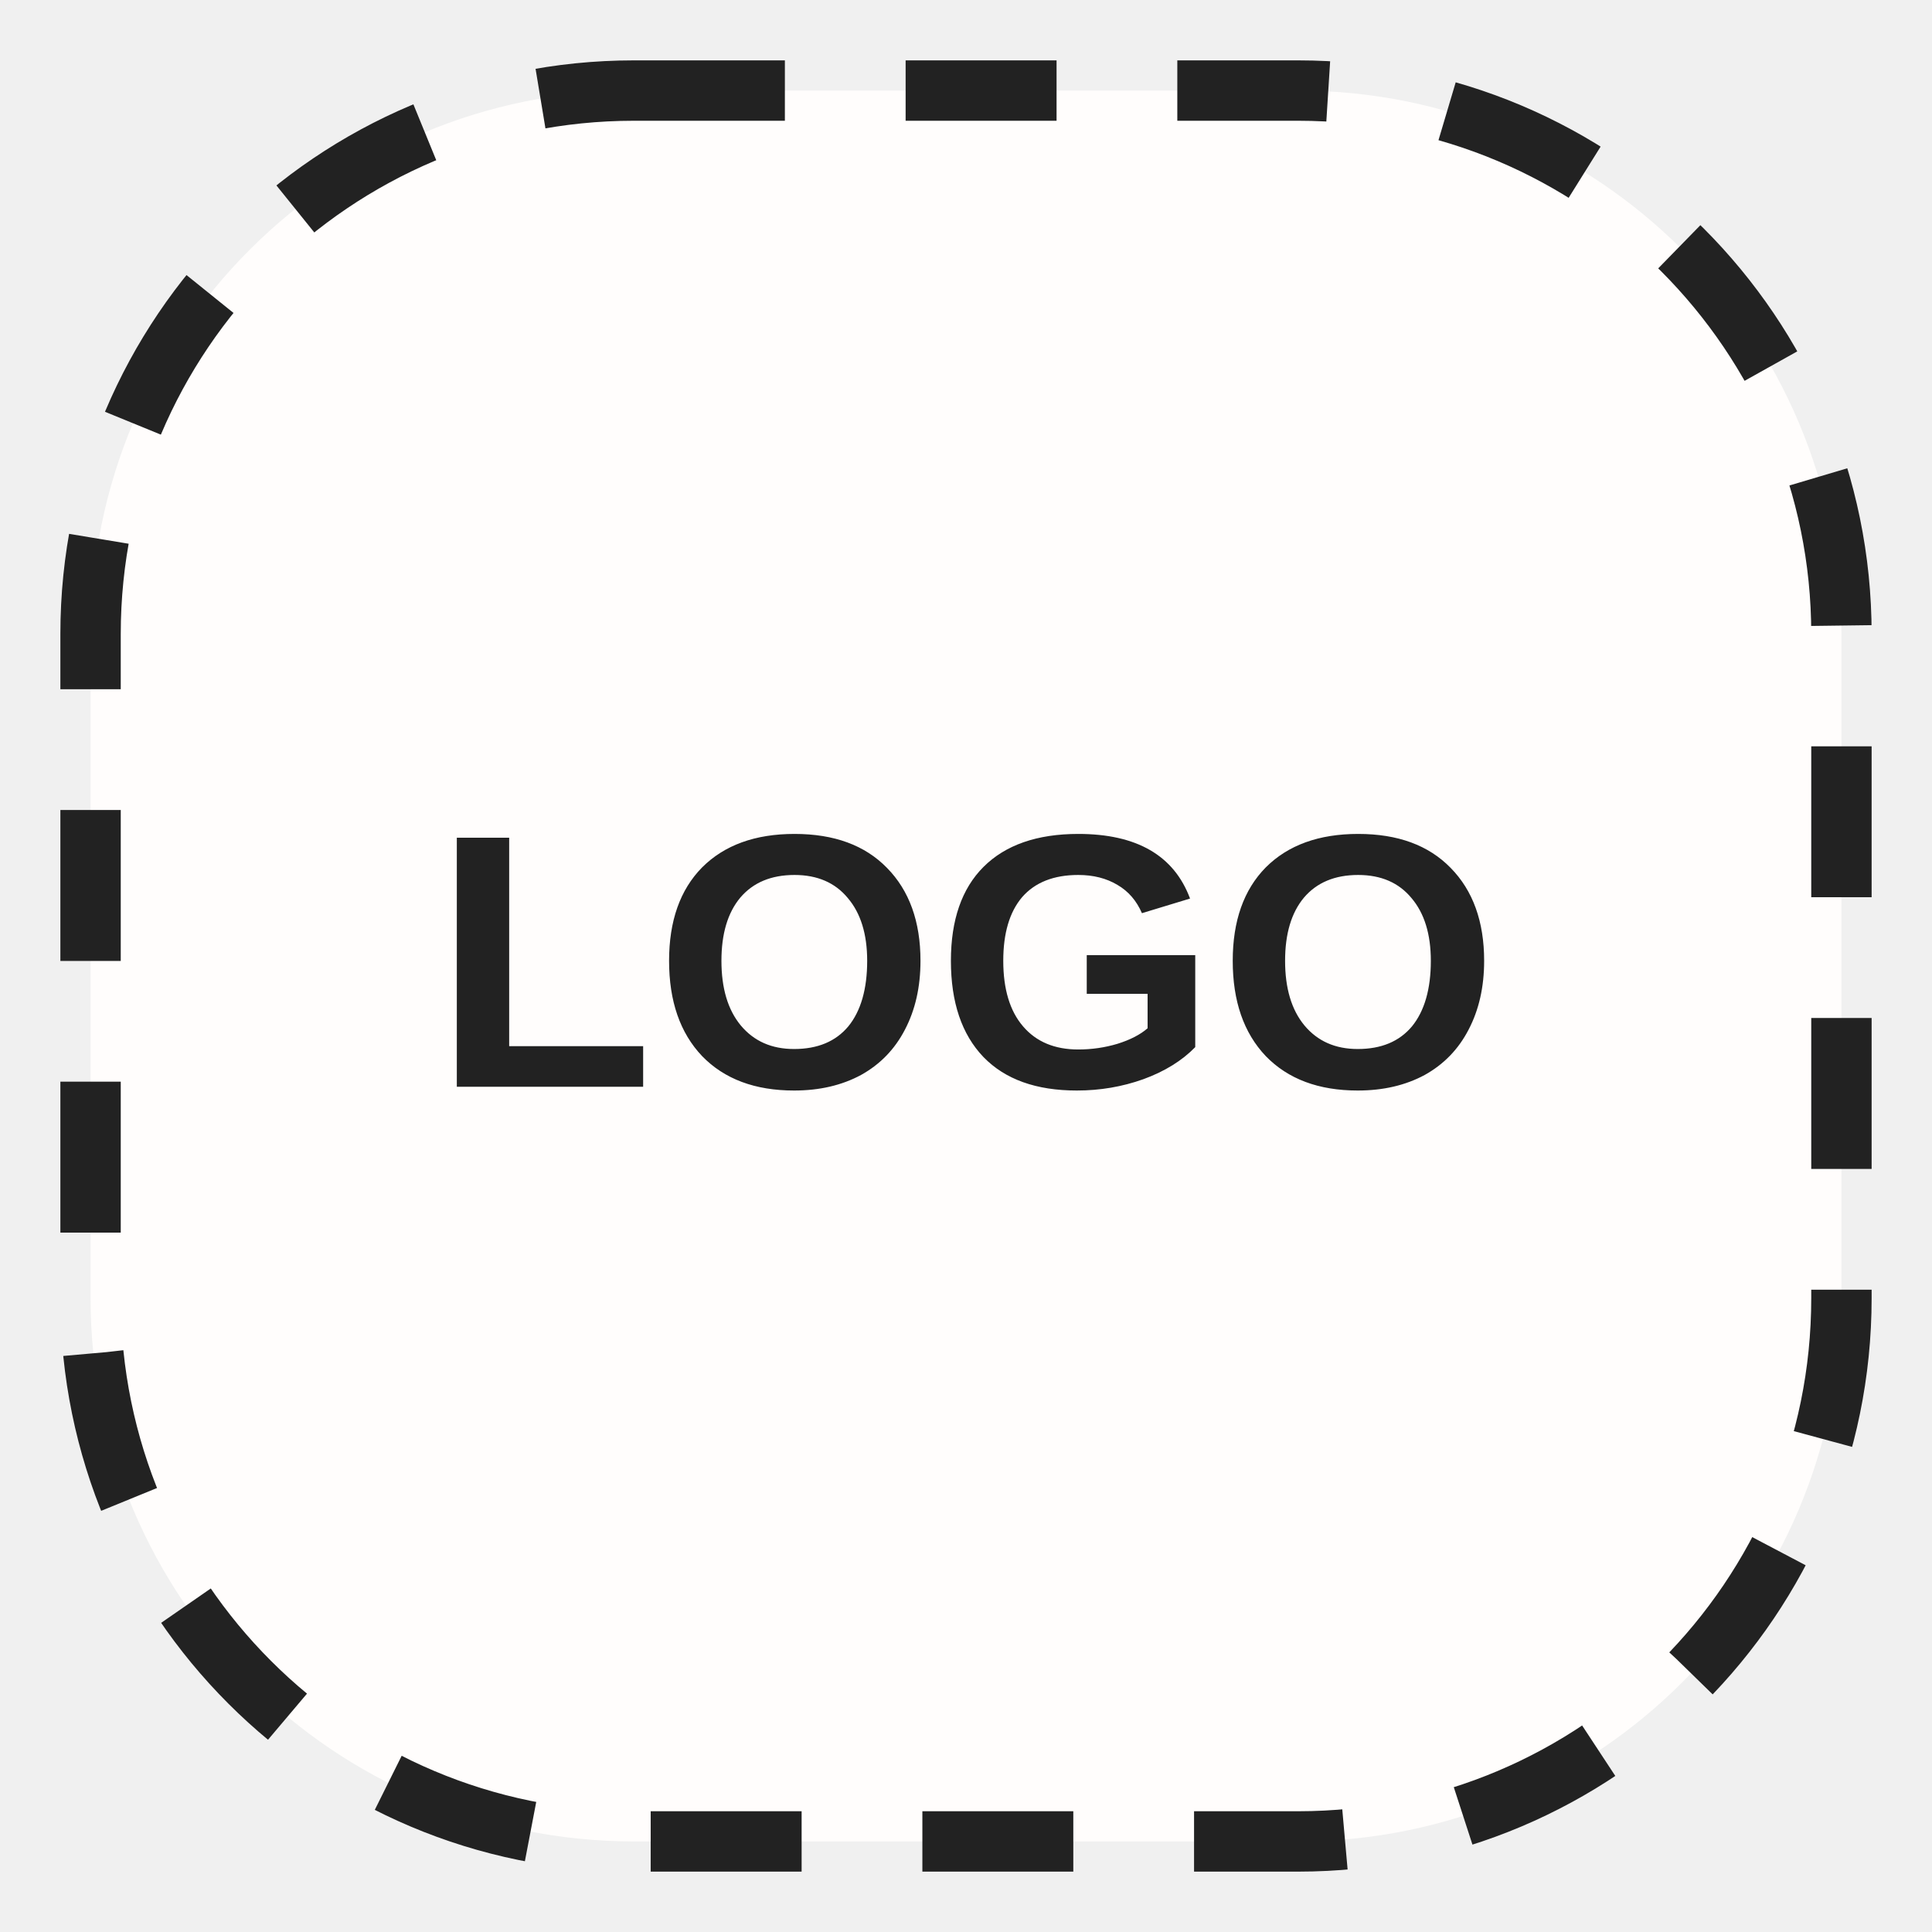
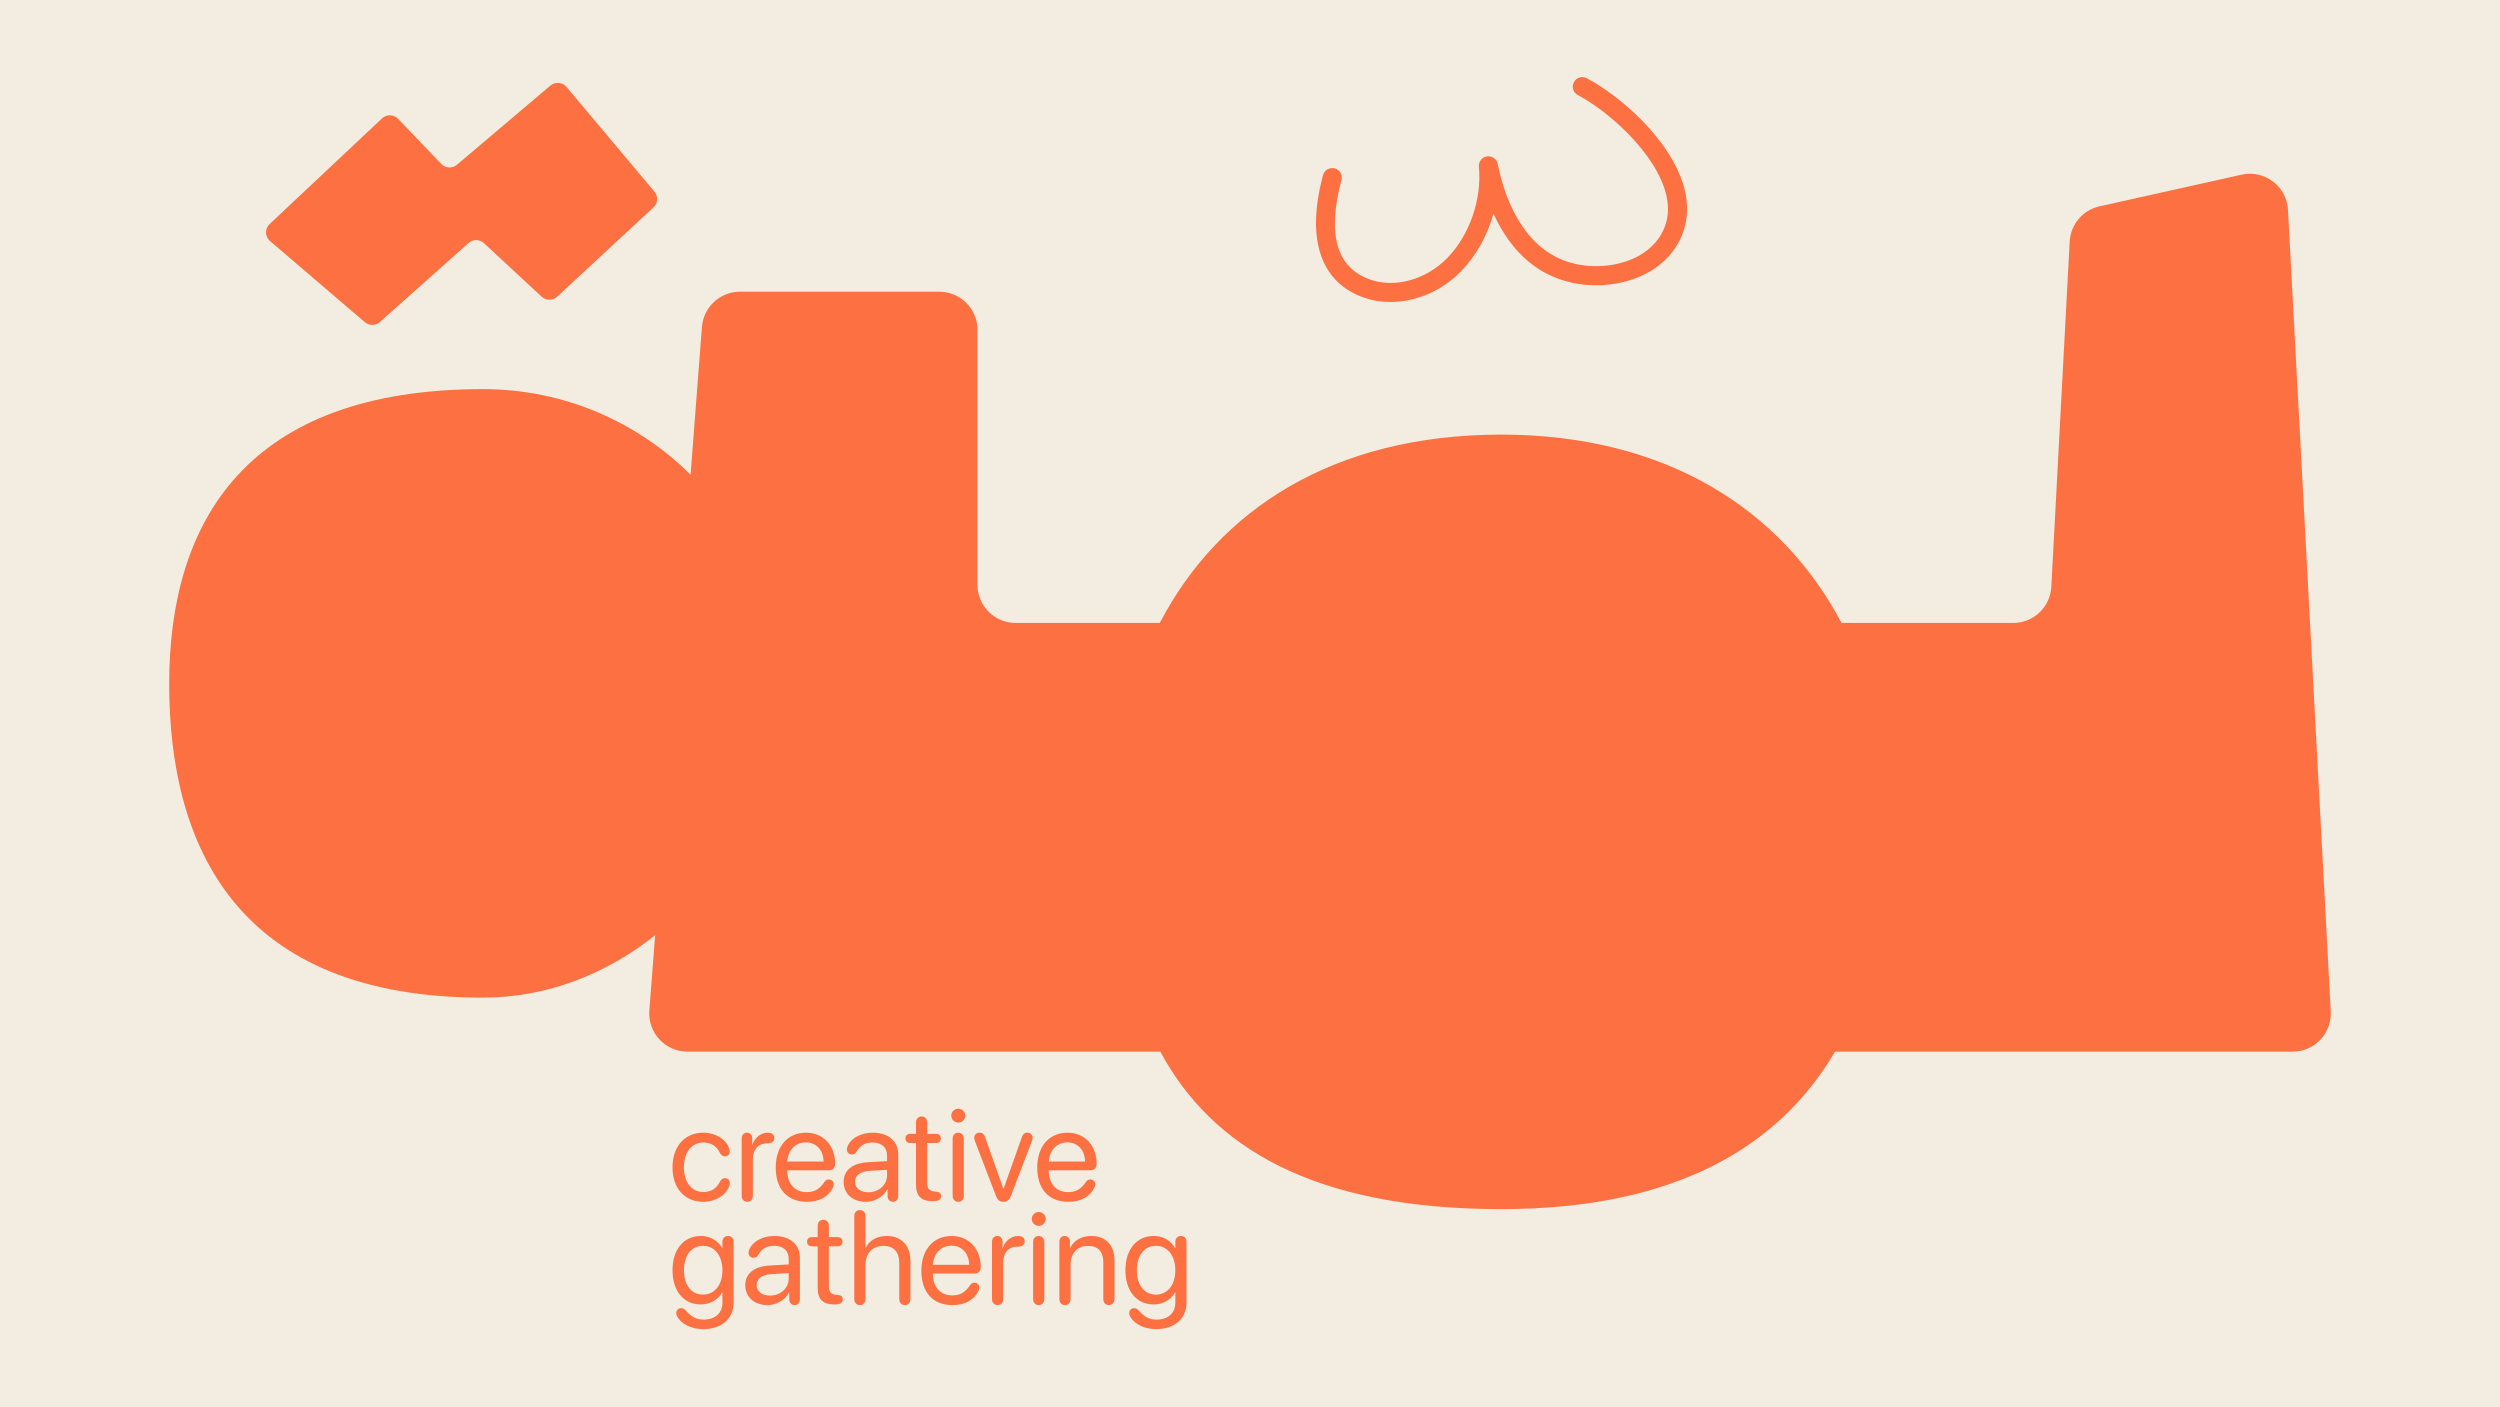
- <svg xmlns="http://www.w3.org/2000/svg" viewBox="0 0 64 64" role="img" aria-labelledby="title desc">
-   <rect x="3" y="3" width="58" height="58" rx="18" fill="#FFFDFC" stroke="#222222" stroke-width="2" stroke-dasharray="5 4" />
-   <text x="32" y="36" text-anchor="middle" font-family="Arial, sans-serif" font-size="12" font-weight="700" fill="#222222">LOGO</text>
+ <svg xmlns="http://www.w3.org/2000/svg" width="2560" zoomAndPan="magnify" viewBox="0 0 1920 1080" height="1440" preserveAspectRatio="xMidYMid meet" version="1.0">
+   <defs>
+     <clipPath id="abbe529045">
+       <path d="M 129.941 133 L 1789.691 133 L 1789.691 929 L 129.941 929 Z M 129.941 133 " clip-rule="nonzero" />
+     </clipPath>
+   </defs>
+   <rect x="-192" width="2304" fill="#ffffff" y="-108" height="1296" fill-opacity="1" />
+   <rect x="-192" width="2304" fill="#f3ece0" y="-108" height="1296" fill-opacity="1" />
+   <g clip-path="url(#abbe529045)">
+     <path fill="#fd7041" d="M 1757.16 161.188 C 1756.195 143.094 1739.203 130.203 1721.52 134.145 L 1612.41 158.457 C 1599.574 161.316 1590.219 172.375 1589.52 185.504 L 1575.414 450.68 C 1574.586 466.238 1561.73 478.43 1546.148 478.43 L 1414.297 478.43 C 1368.641 391.879 1280.203 333.777 1152.84 333.777 C 1023.609 333.777 935.77 391.879 890.734 478.43 L 779.98 478.43 C 763.797 478.43 750.676 465.309 750.676 449.121 L 750.676 253.332 C 750.676 237.148 737.555 224.027 721.371 224.027 L 568.309 224.027 C 552.996 224.027 540.262 235.816 539.086 251.086 L 530.359 364.566 C 489.449 323.965 433.141 298.848 370.945 298.848 C 189.488 298.848 129.941 400.188 129.941 525.195 C 129.941 650.199 182.008 766.191 370.938 766.191 C 420.352 766.191 465.93 747.879 503.148 718.238 L 498.699 776.098 C 497.391 793.121 510.848 807.656 527.918 807.656 L 891.109 807.656 C 930.582 881 1008.613 928.598 1152.836 928.598 C 1286.16 928.598 1366.324 881 1409.273 807.656 L 1760.746 807.656 C 1777.547 807.656 1790.906 793.562 1790.012 776.785 L 1757.156 161.188 Z M 1757.16 161.188 " fill-opacity="1" fill-rule="nonzero" />
+   </g>
+   <path fill="#fd7041" d="M 1047.68 228.637 C 1054.105 230.852 1060.91 231.926 1067.82 231.926 C 1087.047 231.926 1107.062 223.613 1121.801 208.602 C 1133.672 196.496 1142.344 180.828 1146.973 163.984 C 1156.496 185.035 1172.523 206.211 1199.434 215 C 1220.59 221.895 1245.52 219.965 1264.48 209.949 C 1279.234 202.137 1289.312 190.086 1293.652 175.105 C 1307.051 128.758 1251.402 77.312 1218.625 60.066 C 1215.047 58.191 1210.613 59.539 1208.73 63.145 C 1206.84 66.723 1208.223 71.145 1211.801 73.031 C 1241.742 88.785 1289.988 135.008 1279.57 171.035 C 1275.527 185.031 1265.406 192.871 1257.625 196.996 C 1242.312 205.109 1221.266 206.711 1203.988 201.059 C 1167.918 189.281 1154.844 148.93 1150.254 125.918 C 1149.496 122.082 1145.941 119.578 1142.004 120.094 C 1138.148 120.668 1135.41 124.16 1135.781 128.035 C 1138.164 153.191 1128.566 180.781 1111.348 198.324 C 1095.207 214.77 1071.547 221.363 1052.48 214.781 C 1026.484 205.781 1019 180.039 1030.242 138.285 C 1031.293 134.379 1028.977 130.355 1025.07 129.312 C 1021.191 128.297 1017.148 130.57 1016.09 134.477 C 1002.879 183.559 1014.098 217 1047.688 228.637 Z M 1047.68 228.637 " fill-opacity="1" fill-rule="nonzero" />
+   <path fill="#fd7041" d="M 280.164 247.41 C 283.504 250.27 288.445 250.219 291.727 247.297 L 359.84 186.633 C 363.227 183.621 368.348 183.672 371.668 186.754 L 415.949 227.836 C 419.32 230.965 424.535 230.965 427.906 227.836 L 501.84 159.262 C 505.277 156.074 505.609 150.75 502.594 147.16 L 435.086 66.801 C 431.953 63.074 426.387 62.598 422.672 65.746 L 350.918 126.531 C 347.371 129.539 342.098 129.262 338.883 125.902 L 305.734 91.273 C 302.398 87.789 296.879 87.645 293.359 90.949 L 207.086 172.062 C 203.273 175.648 203.414 181.75 207.391 185.148 L 280.16 247.406 Z M 280.164 247.41 " fill-opacity="1" fill-rule="nonzero" />
+   <path fill="#fd7041" d="M 516.484 896.547 C 516.484 880.414 525.859 869.906 540.066 869.906 C 549.734 869.906 558.168 875.379 560.141 882.484 C 560.336 883.125 560.438 883.766 560.438 884.312 C 560.438 886.578 559.008 888.059 556.785 888.059 C 554.91 888.059 553.875 887.27 552.691 885.051 C 549.98 879.973 546.082 877.457 540.16 877.457 C 531.234 877.457 525.215 884.953 525.215 896.449 C 525.215 908.238 531.332 915.441 540.16 915.441 C 546.328 915.441 550.078 912.781 552.742 907.848 C 553.973 905.527 554.914 904.84 556.785 904.84 C 559.008 904.84 560.484 906.367 560.484 908.586 C 560.484 909.227 560.336 909.969 560.09 910.758 C 557.621 917.863 549.48 922.992 540.16 922.992 C 525.953 922.992 516.48 912.781 516.48 896.551 Z M 516.484 896.547 " fill-opacity="1" fill-rule="nonzero" />
+   <path fill="#fd7041" d="M 569.617 918.398 L 569.617 874.246 C 569.617 871.68 571.293 869.902 573.66 869.902 C 576.027 869.902 577.703 871.68 577.703 874.246 L 577.703 879.18 L 577.902 879.18 C 579.383 873.852 584.41 869.906 589.543 869.906 C 591.418 869.906 592.75 870.352 593.59 871.137 C 594.328 871.828 594.672 872.812 594.672 874 C 594.672 875.332 594.23 876.316 593.344 877.008 C 592.457 877.746 591.121 878.094 589.25 878.094 C 581.504 878.094 578.199 883.668 578.199 890.227 L 578.199 918.395 C 578.199 921.109 576.422 922.984 573.906 922.984 C 571.391 922.984 569.613 921.109 569.613 918.395 Z M 569.617 918.398 " fill-opacity="1" fill-rule="nonzero" />
+   <path fill="#fd7041" d="M 595.762 896.641 C 595.762 880.461 604.891 869.906 619.047 869.906 C 632.168 869.906 641.395 879.723 641.395 893.785 C 641.395 896.891 639.617 898.766 636.656 898.766 L 604.594 898.766 C 604.594 909.125 610.266 915.539 619.441 915.539 C 625.555 915.539 629.309 913.367 633.301 907.547 C 634.188 906.316 635.176 905.82 636.508 905.82 C 638.777 905.82 640.309 907.301 640.309 909.57 C 640.309 910.262 640.062 911.148 639.668 912.086 C 636.359 919.043 629.16 922.988 619.785 922.988 C 604.641 922.988 595.762 913.223 595.762 896.645 Z M 632.516 892.055 C 632.32 883.172 626.84 877.352 618.898 877.352 C 610.906 877.352 605.184 883.223 604.645 892.055 Z M 632.516 892.055 " fill-opacity="1" fill-rule="nonzero" />
+   <path fill="#fd7041" d="M 647.906 907.594 C 647.906 898.812 654.664 893.289 666.504 892.598 L 681.258 891.758 L 681.258 887.465 C 681.258 881.199 677.113 877.453 670.008 877.453 C 664.434 877.453 660.637 879.473 657.773 884.559 C 656.984 885.988 655.852 886.629 654.223 886.629 C 652 886.629 650.422 885.098 650.422 882.781 C 650.422 881.695 650.77 880.465 651.457 879.23 C 654.371 873.605 661.867 869.906 670.203 869.906 C 682.242 869.906 689.84 876.418 689.84 886.629 L 689.84 918.645 C 689.84 921.211 688.16 922.988 685.793 922.988 C 683.379 922.988 681.699 921.211 681.699 918.645 L 681.699 913.266 L 681.504 913.266 C 678.445 919.137 671.887 922.984 664.977 922.984 C 654.766 922.984 647.91 916.816 647.91 907.594 Z M 681.254 902.613 L 681.254 898.418 L 667.488 899.258 C 660.582 899.703 656.637 902.762 656.637 907.594 C 656.637 912.477 660.73 915.684 666.898 915.684 C 674.988 915.684 681.254 910.012 681.254 902.613 Z M 681.254 902.613 " fill-opacity="1" fill-rule="nonzero" />
+   <path fill="#fd7041" d="M 703.5 877.848 L 699.207 877.848 C 696.742 877.848 695.359 876.566 695.359 874.297 C 695.359 872.074 696.742 870.793 699.207 870.793 L 703.5 870.793 L 703.5 862.012 C 703.5 859.297 705.277 857.422 707.793 857.422 C 710.309 857.422 712.086 859.297 712.086 862.012 L 712.086 870.793 L 718.695 870.793 C 721.164 870.793 722.543 872.074 722.543 874.297 C 722.543 876.562 721.164 877.848 718.695 877.848 L 712.086 877.848 L 712.086 908.387 C 712.086 912.727 713.617 914.801 717.906 915.094 L 718.648 915.145 C 721.457 915.34 722.742 916.477 722.742 918.496 C 722.742 921.113 721.258 922.496 716.477 922.496 L 715.934 922.496 C 707.648 922.496 703.504 918.449 703.504 910.262 L 703.504 877.852 Z M 703.5 877.848 " fill-opacity="1" fill-rule="nonzero" />
+   <path fill="#fd7041" d="M 730.586 856.832 C 730.586 853.871 733.004 851.504 735.914 851.504 C 738.875 851.504 741.293 853.871 741.293 856.832 C 741.293 859.742 738.875 862.16 735.914 862.16 C 733.004 862.16 730.586 859.742 730.586 856.832 Z M 731.621 918.398 L 731.621 874.492 C 731.621 871.781 733.398 869.906 735.914 869.906 C 738.43 869.906 740.207 871.781 740.207 874.492 L 740.207 918.398 C 740.207 921.109 738.43 922.988 735.914 922.988 C 733.398 922.988 731.621 921.109 731.621 918.398 Z M 731.621 918.398 " fill-opacity="1" fill-rule="nonzero" />
+   <path fill="#fd7041" d="M 764.969 918.645 L 748.641 876.07 C 748.344 875.332 748.195 874.59 748.195 873.852 C 748.195 871.484 749.922 869.902 752.488 869.902 C 754.41 869.902 755.695 870.938 756.484 873.16 L 770.547 912.969 L 770.742 912.969 L 784.852 873.16 C 785.641 870.938 786.922 869.902 788.797 869.902 C 791.363 869.902 793.043 871.48 793.043 873.852 C 793.043 874.59 792.891 875.332 792.598 876.07 L 776.32 918.645 C 775.184 921.605 773.355 922.988 770.594 922.988 C 767.781 922.988 766.207 921.754 764.973 918.645 Z M 764.969 918.645 " fill-opacity="1" fill-rule="nonzero" />
+   <path fill="#fd7041" d="M 796.59 896.641 C 796.59 880.461 805.719 869.906 819.875 869.906 C 832.996 869.906 842.223 879.723 842.223 893.785 C 842.223 896.891 840.445 898.766 837.488 898.766 L 805.422 898.766 C 805.422 909.125 811.098 915.539 820.27 915.539 C 826.387 915.539 830.137 913.367 834.129 907.547 C 835.016 906.316 836.008 905.82 837.336 905.82 C 839.605 905.82 841.137 907.301 841.137 909.57 C 841.137 910.262 840.891 911.148 840.496 912.086 C 837.188 919.043 829.988 922.988 820.613 922.988 C 805.469 922.988 796.59 913.223 796.59 896.645 Z M 833.344 892.055 C 833.148 883.172 827.668 877.352 819.727 877.352 C 811.738 877.352 806.012 883.223 805.473 892.055 Z M 833.344 892.055 " fill-opacity="1" fill-rule="nonzero" />
+   <path fill="#fd7041" d="M 520.383 1011.59 C 519.691 1010.504 519.398 1009.516 519.398 1008.379 C 519.398 1006.211 520.977 1004.684 523.246 1004.684 C 524.676 1004.684 525.512 1005.176 526.848 1006.656 C 531.238 1011.488 534.84 1013.363 540.066 1013.461 C 549.246 1013.609 554.82 1008.332 554.82 1000.684 L 554.82 992.594 L 554.621 992.594 C 551.465 998.168 545.352 1001.82 538.145 1001.82 C 525.07 1001.82 516.488 991.512 516.488 975.574 C 516.488 959.492 525.07 949.23 538.344 949.23 C 545.594 949.23 551.266 952.785 554.668 958.555 L 554.82 958.555 L 554.82 953.672 C 554.82 951.008 556.645 949.23 559.113 949.23 C 561.578 949.23 563.406 951.008 563.406 953.672 L 563.406 1000.387 C 563.406 1012.621 554.328 1020.906 539.727 1020.762 C 531.145 1020.66 523.988 1017.258 520.387 1011.586 Z M 554.816 975.574 C 554.816 964.277 548.797 956.781 539.871 956.781 C 531.039 956.781 525.27 964.082 525.27 975.574 C 525.27 987.07 531.039 994.27 539.871 994.27 C 548.797 994.27 554.816 986.871 554.816 975.574 Z M 554.816 975.574 " fill-opacity="1" fill-rule="nonzero" />
+   <path fill="#fd7041" d="M 572.379 986.922 C 572.379 978.141 579.137 972.617 590.977 971.926 L 605.73 971.086 L 605.73 966.793 C 605.73 960.527 601.586 956.781 594.48 956.781 C 588.906 956.781 585.109 958.805 582.246 963.887 C 581.457 965.316 580.324 965.957 578.695 965.957 C 576.473 965.957 574.895 964.426 574.895 962.109 C 574.895 961.023 575.242 959.793 575.93 958.559 C 578.844 952.934 586.34 949.234 594.676 949.234 C 606.715 949.234 614.312 955.746 614.312 965.957 L 614.312 997.973 C 614.312 1000.539 612.633 1002.316 610.266 1002.316 C 607.852 1002.316 606.172 1000.539 606.172 997.973 L 606.172 992.594 L 605.977 992.594 C 602.918 998.465 596.359 1002.312 589.449 1002.312 C 579.238 1002.312 572.383 996.148 572.383 986.922 Z M 605.73 981.941 L 605.73 977.746 L 591.965 978.586 C 585.059 979.031 581.109 982.09 581.109 986.922 C 581.109 991.809 585.203 995.016 591.371 995.016 C 599.465 995.016 605.73 989.34 605.73 981.941 Z M 605.73 981.941 " fill-opacity="1" fill-rule="nonzero" />
+   <path fill="#fd7041" d="M 627.977 957.176 L 623.684 957.176 C 621.215 957.176 619.836 955.895 619.836 953.625 C 619.836 951.402 621.215 950.121 623.684 950.121 L 627.977 950.121 L 627.977 941.34 C 627.977 938.625 629.754 936.75 632.27 936.75 C 634.785 936.75 636.562 938.625 636.562 941.34 L 636.562 950.121 L 643.172 950.121 C 645.637 950.121 647.02 951.402 647.02 953.625 C 647.02 955.891 645.637 957.176 643.172 957.176 L 636.562 957.176 L 636.562 987.715 C 636.562 992.055 638.094 994.129 642.383 994.422 L 643.121 994.473 C 645.934 994.668 647.215 995.805 647.215 997.824 C 647.215 1000.441 645.734 1001.824 640.949 1001.824 L 640.41 1001.824 C 632.121 1001.824 627.98 997.781 627.98 989.59 L 627.98 957.18 Z M 627.977 957.176 " fill-opacity="1" fill-rule="nonzero" />
+   <path fill="#fd7041" d="M 656.094 997.727 L 656.094 933.844 C 656.094 931.18 657.82 929.355 660.387 929.355 C 663.004 929.355 664.68 931.18 664.68 933.844 L 664.68 958.312 L 664.875 958.312 C 667.738 952.586 673.359 949.234 681.152 949.234 C 692.402 949.234 699.207 956.832 699.207 968.273 L 699.207 997.727 C 699.207 1000.438 697.434 1002.316 694.914 1002.316 C 692.398 1002.316 690.621 1000.438 690.621 997.727 L 690.621 969.855 C 690.621 961.715 686.527 956.832 678.488 956.832 C 669.953 956.832 664.676 962.652 664.676 971.531 L 664.676 997.727 C 664.676 1000.438 662.898 1002.316 660.383 1002.316 C 657.867 1002.316 656.09 1000.438 656.09 997.727 Z M 656.094 997.727 " fill-opacity="1" fill-rule="nonzero" />
+   <path fill="#fd7041" d="M 707.598 975.969 C 707.598 959.789 716.723 949.234 730.883 949.234 C 744 949.234 753.227 959.051 753.227 973.113 C 753.227 976.219 751.453 978.094 748.492 978.094 L 716.43 978.094 C 716.43 988.453 722.102 994.867 731.277 994.867 C 737.391 994.867 741.145 992.695 745.137 986.875 C 746.023 985.645 747.012 985.148 748.344 985.148 C 750.613 985.148 752.141 986.629 752.141 988.898 C 752.141 989.59 751.898 990.477 751.5 991.414 C 748.195 998.371 740.992 1002.316 731.621 1002.316 C 716.477 1002.316 707.598 992.551 707.598 975.973 Z M 744.348 971.383 C 744.152 962.5 738.672 956.68 730.73 956.68 C 722.742 956.68 717.016 962.551 716.477 971.383 Z M 744.348 971.383 " fill-opacity="1" fill-rule="nonzero" />
+   <path fill="#fd7041" d="M 761.859 997.727 L 761.859 953.574 C 761.859 951.008 763.535 949.23 765.902 949.23 C 768.273 949.23 769.949 951.008 769.949 953.574 L 769.949 958.508 L 770.145 958.508 C 771.625 953.18 776.656 949.234 781.789 949.234 C 783.664 949.234 784.996 949.68 785.832 950.465 C 786.57 951.156 786.918 952.145 786.918 953.328 C 786.918 954.66 786.473 955.645 785.586 956.336 C 784.699 957.078 783.363 957.422 781.492 957.422 C 773.746 957.422 770.441 962.996 770.441 969.555 L 770.441 997.723 C 770.441 1000.438 768.668 1002.312 766.148 1002.312 C 763.633 1002.312 761.855 1000.438 761.855 997.723 Z M 761.859 997.727 " fill-opacity="1" fill-rule="nonzero" />
+   <path fill="#fd7041" d="M 792.398 936.16 C 792.398 933.199 794.816 930.832 797.727 930.832 C 800.688 930.832 803.105 933.199 803.105 936.16 C 803.105 939.07 800.688 941.488 797.727 941.488 C 794.816 941.488 792.398 939.07 792.398 936.16 Z M 793.434 997.727 L 793.434 953.824 C 793.434 951.109 795.211 949.234 797.727 949.234 C 800.242 949.234 802.02 951.109 802.02 953.824 L 802.02 997.727 C 802.02 1000.438 800.242 1002.316 797.727 1002.316 C 795.211 1002.316 793.434 1000.438 793.434 997.727 Z M 793.434 997.727 " fill-opacity="1" fill-rule="nonzero" />
+   <path fill="#fd7041" d="M 813.609 997.727 L 813.609 953.574 C 813.609 951.008 815.285 949.23 817.652 949.23 C 820.02 949.23 821.699 951.008 821.699 953.574 L 821.699 958.309 L 821.895 958.309 C 824.754 952.785 830.23 949.23 838.172 949.23 C 849.422 949.23 855.93 956.48 855.93 968.125 L 855.93 997.723 C 855.93 1000.438 854.156 1002.312 851.637 1002.312 C 849.121 1002.312 847.344 1000.438 847.344 997.723 L 847.344 969.652 C 847.344 961.367 843.449 956.828 835.555 956.828 C 827.465 956.828 822.188 962.551 822.188 971.234 L 822.188 997.723 C 822.188 1000.438 820.41 1002.312 817.895 1002.312 C 815.379 1002.312 813.602 1000.438 813.602 997.723 Z M 813.609 997.727 " fill-opacity="1" fill-rule="nonzero" />
+   <path fill="#fd7041" d="M 868.219 1011.59 C 867.531 1010.504 867.234 1009.516 867.234 1008.379 C 867.234 1006.211 868.812 1004.684 871.082 1004.684 C 872.512 1004.684 873.352 1005.176 874.684 1006.656 C 879.074 1011.488 882.676 1013.363 887.906 1013.461 C 897.082 1013.609 902.656 1008.332 902.656 1000.684 L 902.656 992.594 L 902.461 992.594 C 899.301 998.168 893.188 1001.82 885.984 1001.82 C 872.91 1001.82 864.324 991.512 864.324 975.574 C 864.324 959.492 872.91 949.23 886.18 949.23 C 893.43 949.23 899.102 952.785 902.508 958.555 L 902.656 958.555 L 902.656 953.672 C 902.656 951.008 904.48 949.23 906.949 949.23 C 909.414 949.23 911.242 951.008 911.242 953.672 L 911.242 1000.387 C 911.242 1012.621 902.164 1020.906 887.562 1020.762 C 878.98 1020.66 871.824 1017.258 868.223 1011.586 Z M 902.652 975.574 C 902.652 964.277 896.633 956.781 887.707 956.781 C 878.875 956.781 873.105 964.082 873.105 975.574 C 873.105 987.07 878.875 994.27 887.707 994.27 C 896.633 994.27 902.652 986.871 902.652 975.574 Z M 902.652 975.574 " fill-opacity="1" fill-rule="nonzero" />
</svg>
